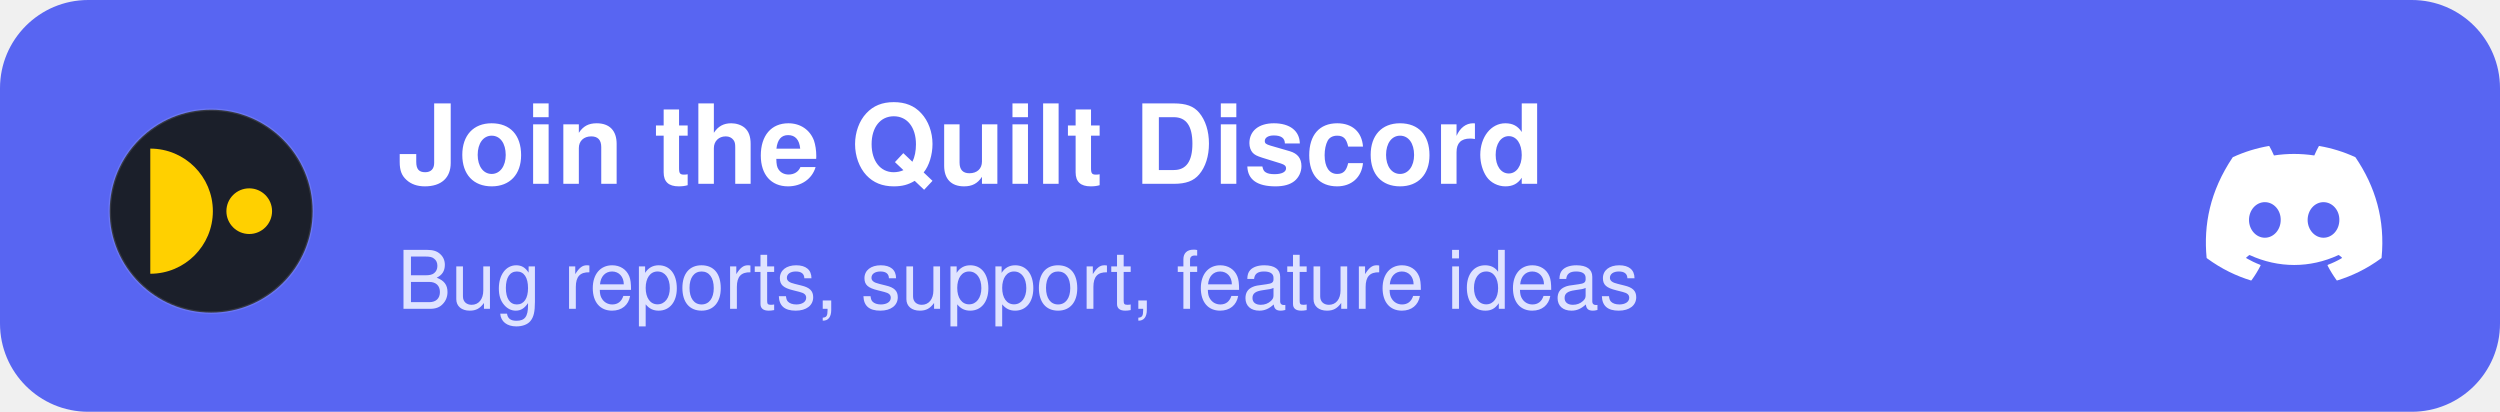
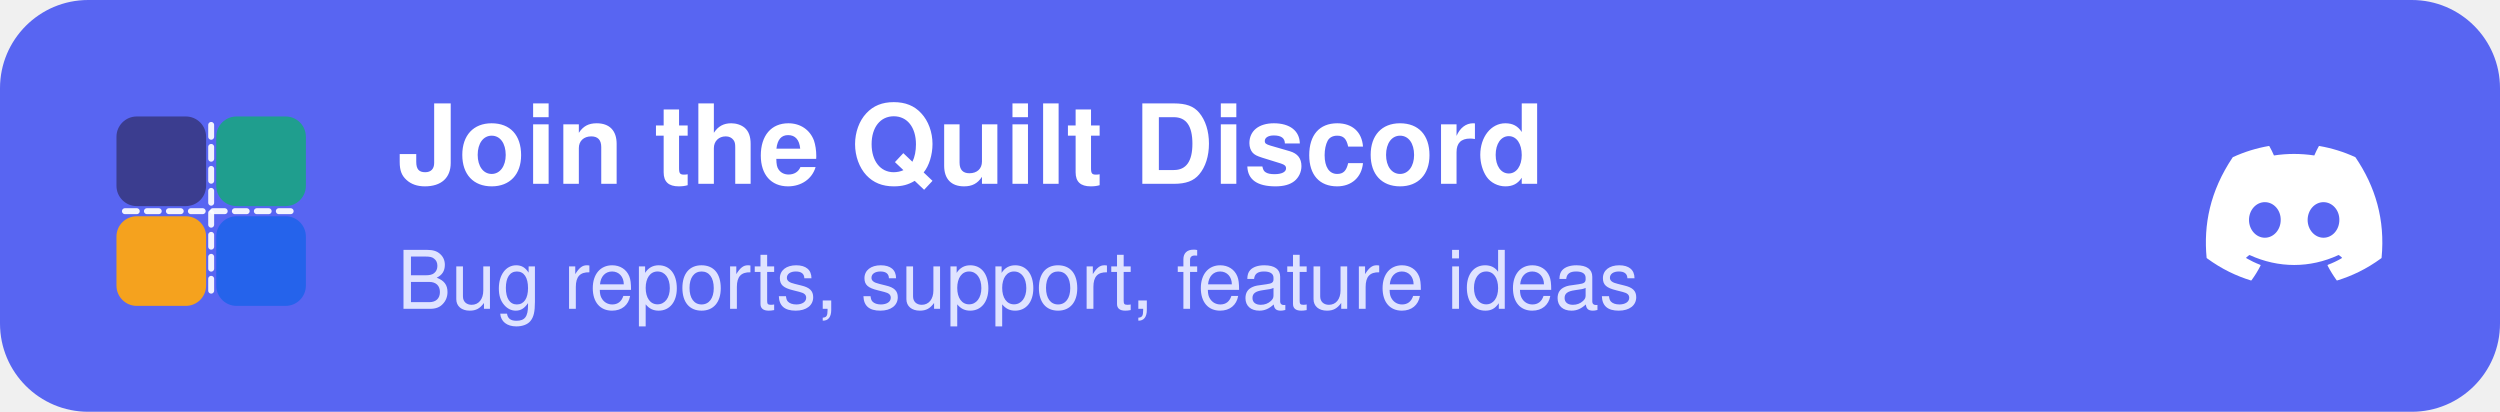
<svg xmlns="http://www.w3.org/2000/svg" width="340" height="56" viewBox="0 0 340 56" role="img" aria-label="Join the Quilt community on Discord">
  <rect width="340" height="56" rx="12" fill="#5865F2" />
  <g transform="translate(14,14) scale(0.115)">
-     <circle cx="128" cy="128" r="120" fill="#1B1F2A" stroke="#ffffff" stroke-opacity="0.12" stroke-width="3" />
-     <g fill="#FFD000">
-       <path d="M56 54 A74 74 0 0 1 56 202 Z" />
-       <circle cx="173" cy="128" r="27" />
+     <rect x="16" y="16" width="106" height="106" rx="24" fill="#3B3D8F" />
+     <rect x="134" y="16" width="106" height="106" rx="24" fill="#1F9E8E" />
+     <rect x="16" y="134" width="106" height="106" rx="24" fill="#F5A21E" />
+     <rect x="134" y="134" width="106" height="106" rx="24" fill="#2563EB" />
+     <g stroke="#FFFFFF" stroke-opacity="0.92" stroke-width="7" stroke-linecap="round" stroke-dasharray="14 12">
+       <line x1="128" y1="26" x2="128" y2="230" />
+       <line x1="26" y1="128" x2="230" y2="128" />
    </g>
  </g>
  <text x="54" y="25" fill="#ffffff" font-family="'Segoe UI',Helvetica,Arial,sans-serif" font-size="15" font-weight="700">Join the Quilt Discord</text>
  <text x="54" y="42" fill="#dfe3ff" font-family="'Segoe UI',Helvetica,Arial,sans-serif" font-size="11">Bug reports, support, feature ideas</text>
  <g transform="translate(300,17)" fill="#ffffff">
    <path d="M20.317 4.37a19.791 19.791 0 0 0-4.885-1.515.074.074 0 0 0-.079.037c-.211.375-.445.865-.608 1.25-1.845-.276-3.68-.276-5.487 0-.164-.393-.406-.874-.618-1.25a.077.077 0 0 0-.079-.037 19.736 19.736 0 0 0-4.885 1.515.07.07 0 0 0-.032.028C.533 9.046-.319 13.58.099 18.058a.082.082 0 0 0 .031.056c2.053 1.508 4.041 2.423 5.993 3.029a.078.078 0 0 0 .084-.028c.462-.63.873-1.295 1.226-1.994a.076.076 0 0 0-.042-.106c-.653-.248-1.274-.549-1.872-.892a.077.077 0 0 1-.008-.128c.126-.094.252-.192.372-.291a.074.074 0 0 1 .078-.011c3.928 1.793 8.18 1.793 12.061 0a.074.074 0 0 1 .079.009c.12.099.246.198.373.292a.077.077 0 0 1-.007.128 12.299 12.299 0 0 1-1.873.891.077.077 0 0 0-.041.107c.36.698.772 1.363 1.225 1.993a.076.076 0 0 0 .084.029c1.961-.607 3.95-1.522 6.002-3.029a.077.077 0 0 0 .031-.055c.5-5.177-.838-9.674-3.549-13.66a.061.061 0 0 0-.031-.029zM8.02 15.331c-1.183 0-2.157-1.086-2.157-2.419 0-1.333.956-2.419 2.157-2.419 1.211 0 2.176 1.095 2.157 2.419 0 1.333-.956 2.419-2.157 2.419zm7.975 0c-1.183 0-2.157-1.086-2.157-2.419 0-1.333.955-2.419 2.157-2.419 1.211 0 2.176 1.095 2.157 2.419 0 1.333-.946 2.419-2.157 2.419Z" />
  </g>
</svg>
